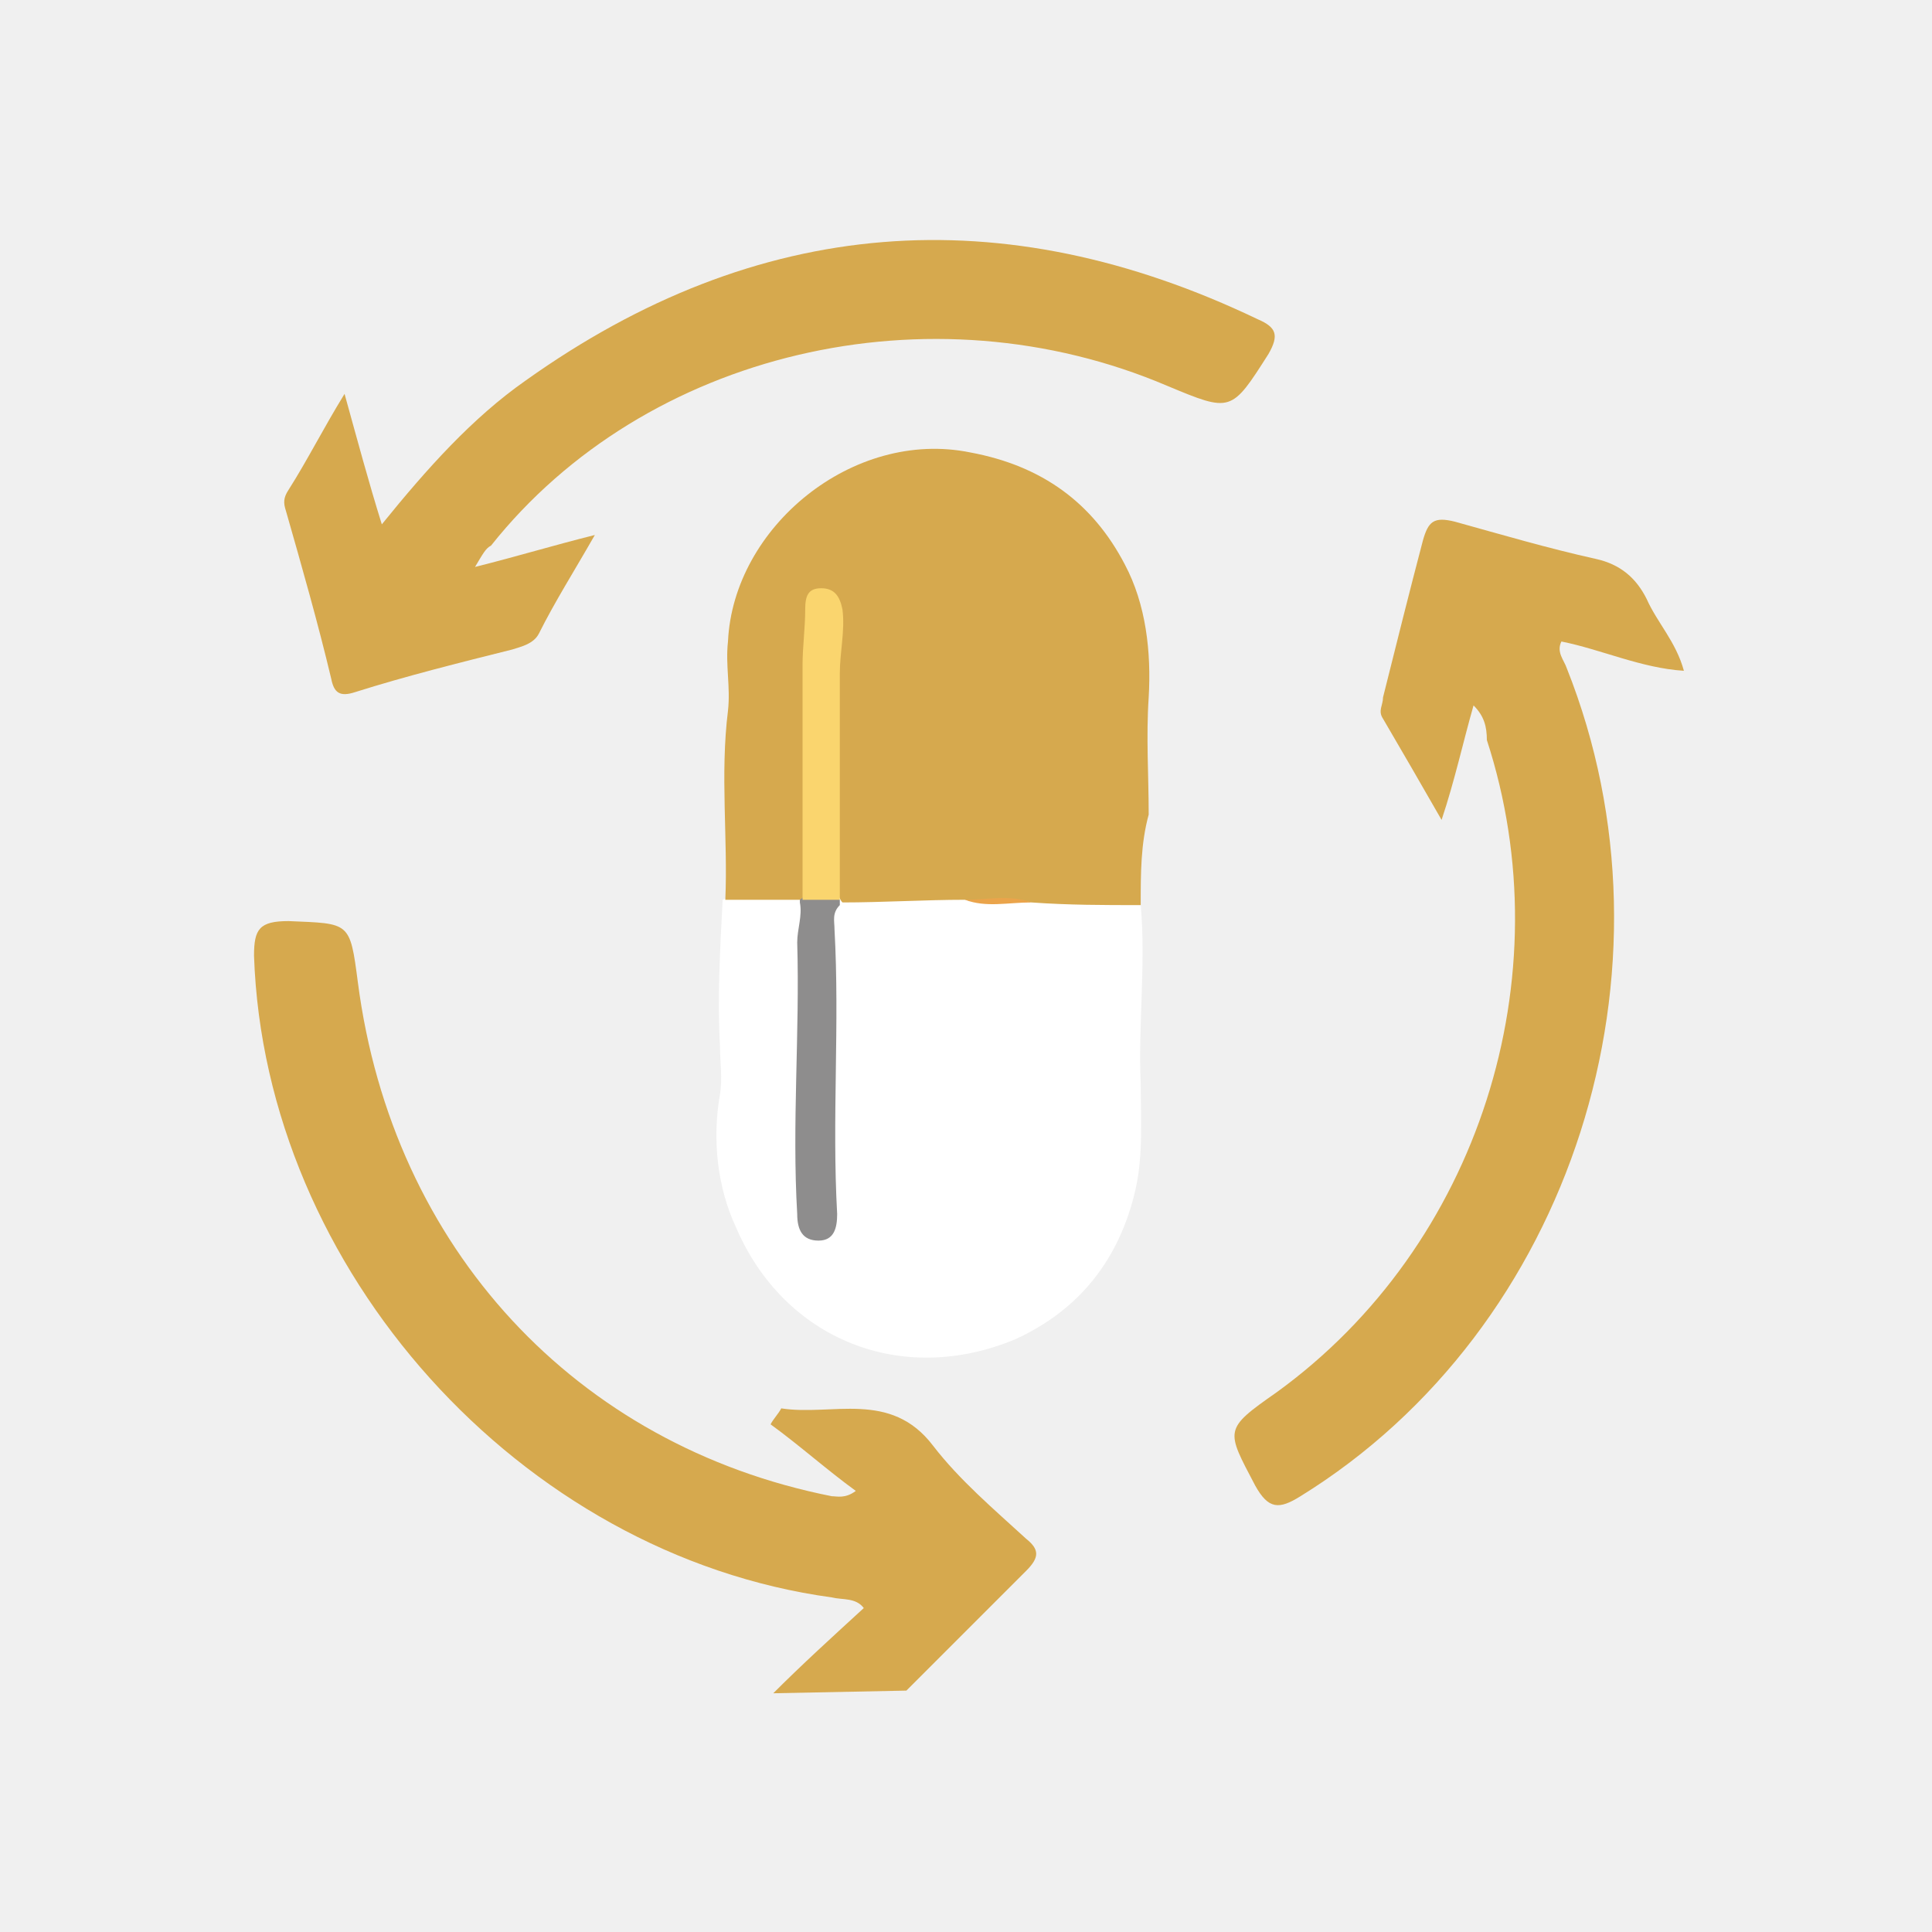
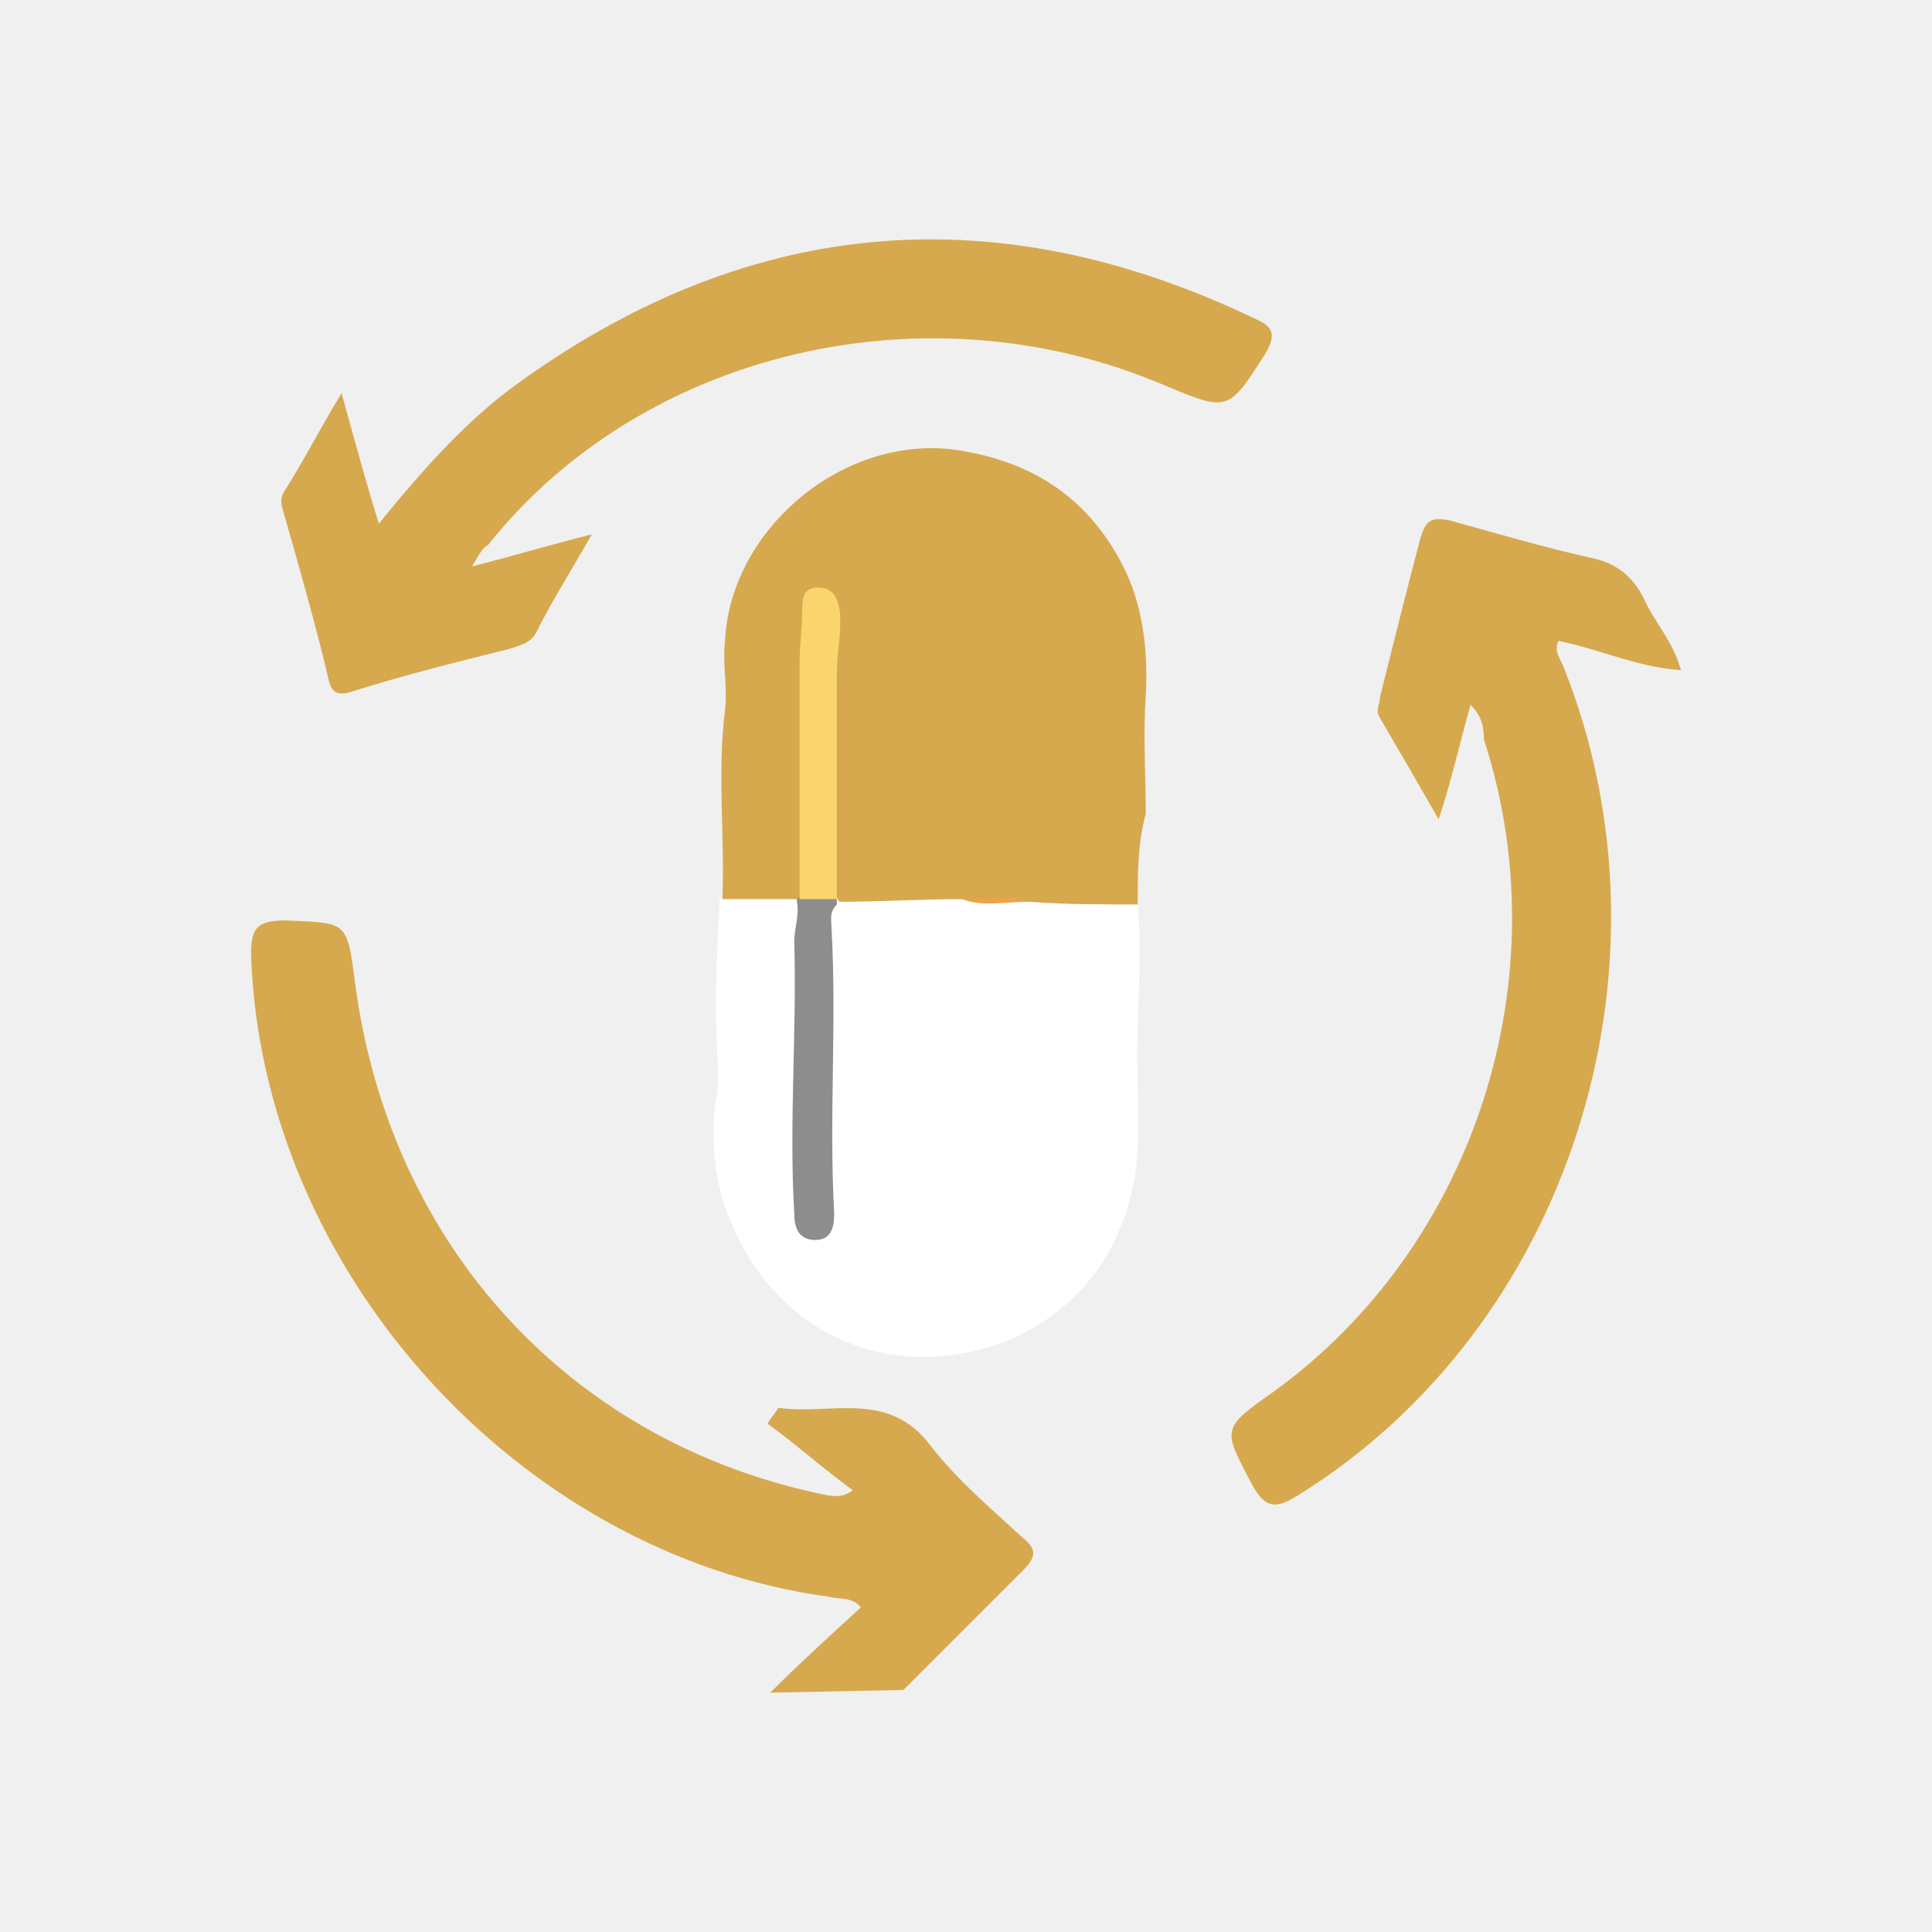
<svg xmlns="http://www.w3.org/2000/svg" width="100%" height="100%" viewBox="0 0 350 350" version="1.1" xml:space="preserve" style="fill-rule:evenodd;clip-rule:evenodd;stroke-linejoin:round;stroke-miterlimit:2;">
  <g id="drugpurposing">
-     <path d="M206.649,163.969c0.965,10.612 -0.482,21.707 0,32.319c0,6.271 0.483,13.024 -0.964,19.295c-2.895,12.542 -10.13,21.707 -21.707,27.013c-20.742,8.683 -41.967,0 -50.65,-20.26c-3.376,-7.235 -4.341,-15.918 -2.894,-24.118c0.482,-2.895 0,-5.789 0,-8.683c-0.482,-8.683 0,-17.366 0.482,-26.531c4.824,-2.412 9.648,-2.412 14.472,-0.482c0.964,1.447 0.964,2.894 0.964,4.341c-0.482,16.401 -0.964,32.802 0,49.203c0,1.929 -0.482,5.306 1.93,5.306c3.377,-0 2.412,-3.377 1.929,-5.789c-0.482,-15.918 0.965,-31.354 0,-47.273c0,-2.411 -0.482,-4.823 1.93,-6.27c7.236,-1.448 14.954,-0.965 22.189,-0.965c4.342,0.965 8.201,0.482 12.542,0.482c6.753,0.483 13.506,0.483 19.777,2.412Z" style="fill:#fff;fill-rule:nonzero;" />
-     <path d="M206.649,163.969c-6.753,0 -13.024,0 -19.777,-0.482c-3.859,-0.965 -8.2,0.482 -12.059,-0.483c-7.236,0 -14.954,0.483 -22.19,0.483c-0.482,-0.483 -0.482,-0.965 -0.964,-1.447c-0.965,-6.271 -1.448,-13.025 -0.483,-19.296c0.965,-9.647 -0.965,-19.777 0.483,-29.424l-0,-1.448c-0,-1.447 -0,-3.859 -2.412,-3.859c-2.412,0 -1.93,2.412 -1.93,3.859c-0.965,8.201 -0.482,16.401 -0.482,24.602c-0,8.2 -0,16.883 -0.483,25.083c0,0.483 -0.482,0.965 -0.964,1.447l-13.989,0c0.482,-11.094 -0.965,-22.671 0.482,-34.248c0.483,-4.342 -0.482,-8.201 0,-12.542c0.965,-20.742 22.672,-38.59 43.896,-34.249c13.024,2.412 22.19,9.165 27.978,20.26c3.859,7.236 4.824,15.918 4.341,24.119c-0.482,7.235 0,13.989 0,21.224c-1.447,5.306 -1.447,10.613 -1.447,16.401Z" style="fill:#d6a94e;fill-rule:nonzero;" />
-     <path d="M152.141,163.004l-0,0.965c-1.447,1.447 -0.965,2.894 -0.965,4.341c0.965,17.366 -0.482,34.249 0.483,51.615c-0,2.411 -0.483,4.823 -3.377,4.823c-2.894,0 -3.859,-1.929 -3.859,-4.823c-0.965,-16.401 0.482,-32.802 -0,-49.203c-0,-2.412 0.965,-4.823 0.482,-7.235l0,-0.483c2.412,-1.929 4.824,-1.929 7.236,0Z" style="fill:#8e8d8d;fill-rule:nonzero;" />
-     <path d="M174.813,163.004c3.859,0 8.2,-0.964 12.059,0.483c-4.341,-0 -8.2,0.964 -12.059,-0.483Z" style="fill:#eaa44b;fill-rule:nonzero;" />
-     <path d="M152.141,163.004l-6.753,0l-0,-42.449c-0,-3.376 0.482,-6.753 0.482,-10.13c0,-2.412 0.482,-3.859 2.894,-3.859c2.412,0 3.377,1.447 3.859,3.859c0.483,3.859 -0.482,7.718 -0.482,11.577l-0,41.002Z" style="fill:#fad56e;fill-rule:nonzero;" />
-     <path d="M266.946,127.791c-1.929,6.753 -3.376,13.506 -5.788,20.742c-3.859,-6.753 -7.236,-12.542 -10.612,-18.33c-0.965,-1.447 -0,-2.412 -0,-3.859c2.411,-9.648 4.823,-19.295 7.235,-28.46c0.965,-3.377 1.93,-4.342 5.789,-3.377c8.682,2.412 16.883,4.824 25.566,6.753c4.341,0.965 7.235,3.377 9.165,7.236c1.929,4.341 5.306,7.718 6.753,13.024c-7.718,-0.482 -14.954,-3.859 -22.189,-5.306c-0.965,1.929 0.482,3.376 0.964,4.824c21.707,54.508 0.965,119.629 -48.237,150.018c-3.859,2.412 -5.789,2.412 -8.2,-1.929c-5.307,-10.13 -5.789,-10.13 3.859,-16.883c36.66,-26.531 52.096,-75.251 38.107,-118.182c0,-2.412 -0.482,-4.342 -2.412,-6.271Z" style="fill:#d6a94e;fill-rule:nonzero;" />
-     <path d="M140.082,306.752c5.306,-5.306 10.612,-10.13 16.4,-15.436c-1.447,-1.929 -3.859,-1.447 -5.788,-1.929c-56.438,-7.718 -102.746,-59.333 -104.676,-116.253c0,-4.824 0.965,-6.271 6.271,-6.271c11.095,0.483 11.095,0 12.542,11.095c6.271,48.237 39.555,83.933 85.863,93.098c0.965,0 2.412,0.483 4.341,-0.964c-5.306,-3.859 -10.13,-8.201 -15.436,-12.06c0.483,-0.965 1.447,-1.929 1.93,-2.894c9.165,1.447 19.777,-3.377 27.495,6.753c4.824,6.271 11.095,11.577 16.883,16.883c2.412,1.93 2.412,3.377 0,5.789c-7.235,7.236 -14.471,14.471 -21.707,21.707" style="fill:#d6a94e;fill-rule:nonzero;" />
-     <path d="M86.055,102.707c7.719,-1.929 13.989,-3.859 21.707,-5.788c-3.859,6.753 -7.235,12.059 -10.129,17.848c-0.965,1.929 -3.377,2.412 -4.824,2.894c-9.648,2.412 -19.295,4.824 -28.46,7.718c-2.895,0.965 -3.859,-0 -4.342,-2.412c-2.412,-10.13 -5.306,-20.26 -8.2,-30.39c-0.483,-1.447 -0.483,-2.411 0.482,-3.859c3.377,-5.306 6.271,-11.094 10.13,-17.365c2.412,8.683 4.341,15.918 6.753,23.636c8.201,-10.13 16.401,-19.295 26.049,-26.048c41.966,-29.907 86.345,-33.284 132.653,-11.095c3.377,1.448 3.859,2.895 1.929,6.271c-6.753,10.613 -6.753,10.613 -18.33,5.789c-42.931,-18.33 -94.545,-6.271 -122.523,28.942c-0.965,0.483 -1.447,1.447 -2.895,3.859Z" style="fill:#d6a94e;fill-rule:nonzero;" />
+     <g>
+       <path d="M206.113,163.853c0.965,10.612 -0.482,21.707 0,32.319c0,6.271 0.483,13.024 -0.965,19.295c-2.894,12.542 -10.129,21.707 -21.706,27.013c-20.743,8.683 -41.967,-0 -50.65,-20.26c-3.376,-7.235 -4.341,-15.918 -2.894,-24.119c0.482,-2.894 -0,-5.788 -0,-8.682c-0.482,-8.683 -0,-17.366 0.482,-26.531c4.824,-2.412 9.648,-2.412 14.472,-0.482c0.964,1.447 0.964,2.894 0.964,4.341c-0.482,16.401 -0.964,32.802 0,49.202c0,1.93 -0.482,5.306 1.93,5.306c3.376,0 2.412,-3.376 1.929,-5.788c-0.482,-15.918 0.965,-31.354 0,-47.273c0,-2.412 -0.482,-4.824 1.93,-6.271c7.235,-1.447 14.953,-0.964 22.189,-0.964c4.341,0.964 8.2,0.482 12.542,0.482c6.753,0.482 13.506,0.482 19.777,2.412Z" style="fill:#fff;fill-rule:nonzero;" />
+       <path d="M206.113,163.853c-6.753,-0 -13.024,-0 -19.777,-0.483c-3.859,-0.964 -8.201,0.483 -12.06,-0.482c-7.235,0 -14.953,0.482 -22.189,0.482c-0.482,-0.482 -0.482,-0.964 -0.965,-1.447c-0.964,-6.271 -1.447,-13.024 -0.482,-19.295c0.965,-9.647 -0.965,-19.777 0.482,-29.425l0,-1.447c0,-1.447 0,-3.859 -2.411,-3.859c-2.412,0 -1.93,2.412 -1.93,3.859c-0.965,8.201 -0.482,16.401 -0.482,24.601c-0,8.201 -0,16.884 -0.483,25.084c0,0.482 -0.482,0.965 -0.964,1.447l-13.989,0c0.482,-11.095 -0.965,-22.672 0.482,-34.249c0.482,-4.341 -0.482,-8.2 0,-12.541c0.965,-20.743 22.672,-38.59 43.896,-34.249c13.024,2.412 22.189,9.165 27.978,20.26c3.859,7.235 4.824,15.918 4.341,24.118c-0.482,7.236 0,13.989 0,21.225c-1.447,5.306 -1.447,10.612 -1.447,16.401Z" style="fill:#d6a94e;fill-rule:nonzero;" />
+       <path d="M151.605,162.888l-0,0.965c-1.447,1.447 -0.965,2.894 -0.965,4.341c0.965,17.366 -0.482,34.249 0.482,51.614c0,2.412 -0.482,4.824 -3.376,4.824c-2.894,0 -3.859,-1.929 -3.859,-4.824c-0.965,-16.4 0.482,-32.801 -0,-49.202c-0,-2.412 0.965,-4.824 0.482,-7.236l0,-0.482c2.412,-1.929 4.824,-1.929 7.236,0Z" style="fill:#8e8d8d;fill-rule:nonzero;" />
+       <path d="M174.276,162.888c3.859,0 8.201,-0.965 12.06,0.482c-4.342,0 -8.201,0.965 -12.06,-0.482Z" style="fill:#eaa44b;fill-rule:nonzero;" />
+       <path d="M151.605,162.888l-6.753,0l-0,-42.449c-0,-3.377 0.482,-6.753 0.482,-10.13c-0,-2.412 0.482,-3.859 2.894,-3.859c2.412,0 3.377,1.447 3.859,3.859c0.483,3.859 -0.482,7.718 -0.482,11.577l-0,41.002Z" style="fill:#fad56e;fill-rule:nonzero;" />
+       <path d="M266.41,127.675c-1.929,6.753 -3.376,13.506 -5.788,20.742c-3.859,-6.754 -7.236,-12.542 -10.613,-18.331c-0.964,-1.447 0,-2.411 0,-3.859c2.412,-9.647 4.824,-19.295 7.236,-28.46c0.965,-3.376 1.93,-4.341 5.789,-3.376c8.682,2.412 16.883,4.823 25.565,6.753c4.342,0.965 7.236,3.377 9.166,7.236c1.929,4.341 5.306,7.718 6.753,13.024c-7.718,-0.483 -14.954,-3.859 -22.189,-5.306c-0.965,1.929 0.482,3.376 0.964,4.823c21.707,54.509 0.965,119.629 -48.237,150.019c-3.859,2.412 -5.789,2.412 -8.201,-1.929c-5.306,-10.13 -5.788,-10.13 3.859,-16.884c36.661,-26.53 52.097,-75.25 38.108,-118.182c0,-2.411 -0.482,-4.341 -2.412,-6.27Z" style="fill:#d6a94e;fill-rule:nonzero;" />
+       <path d="M139.545,306.636c5.307,-5.306 10.613,-10.13 16.401,-15.436c-1.447,-1.93 -3.859,-1.447 -5.788,-1.93c-56.438,-7.718 -102.746,-59.332 -104.676,-116.252c0,-4.824 0.965,-6.271 6.271,-6.271c11.095,0.482 11.095,0 12.542,11.095c6.271,48.237 39.555,83.933 85.863,93.098c0.964,0 2.412,0.482 4.341,-0.965c-5.306,-3.859 -10.13,-8.2 -15.436,-12.059c0.482,-0.965 1.447,-1.93 1.93,-2.894c9.165,1.447 19.777,-3.377 27.495,6.753c4.824,6.271 11.095,11.577 16.883,16.883c2.412,1.93 2.412,3.377 0,5.789c-7.236,7.235 -14.471,14.471 -21.707,21.707" style="fill:#d6a94e;fill-rule:nonzero;" />
+       <path d="M85.519,102.591c7.718,-1.929 13.989,-3.859 21.707,-5.788c-3.859,6.753 -7.235,12.059 -10.13,17.847c-0.964,1.93 -3.376,2.412 -4.823,2.895c-9.648,2.412 -19.295,4.823 -28.461,7.718c-2.894,0.964 -3.859,-0 -4.341,-2.412c-2.412,-10.13 -5.306,-20.26 -8.2,-30.39c-0.483,-1.447 -0.483,-2.412 0.482,-3.859c3.377,-5.306 6.271,-11.094 10.13,-17.365c2.412,8.682 4.341,15.918 6.753,23.636c8.201,-10.13 16.401,-19.295 26.048,-26.048c41.967,-29.907 86.346,-33.284 132.654,-11.095c3.376,1.447 3.859,2.894 1.929,6.271c-6.753,10.612 -6.753,10.612 -18.33,5.789c-42.931,-18.331 -94.546,-6.271 -122.523,28.942c-0.965,0.482 -1.448,1.447 -2.895,3.859Z" style="fill:#d6a94e;fill-rule:nonzero;" />
+     </g>
  </g>
</svg>
